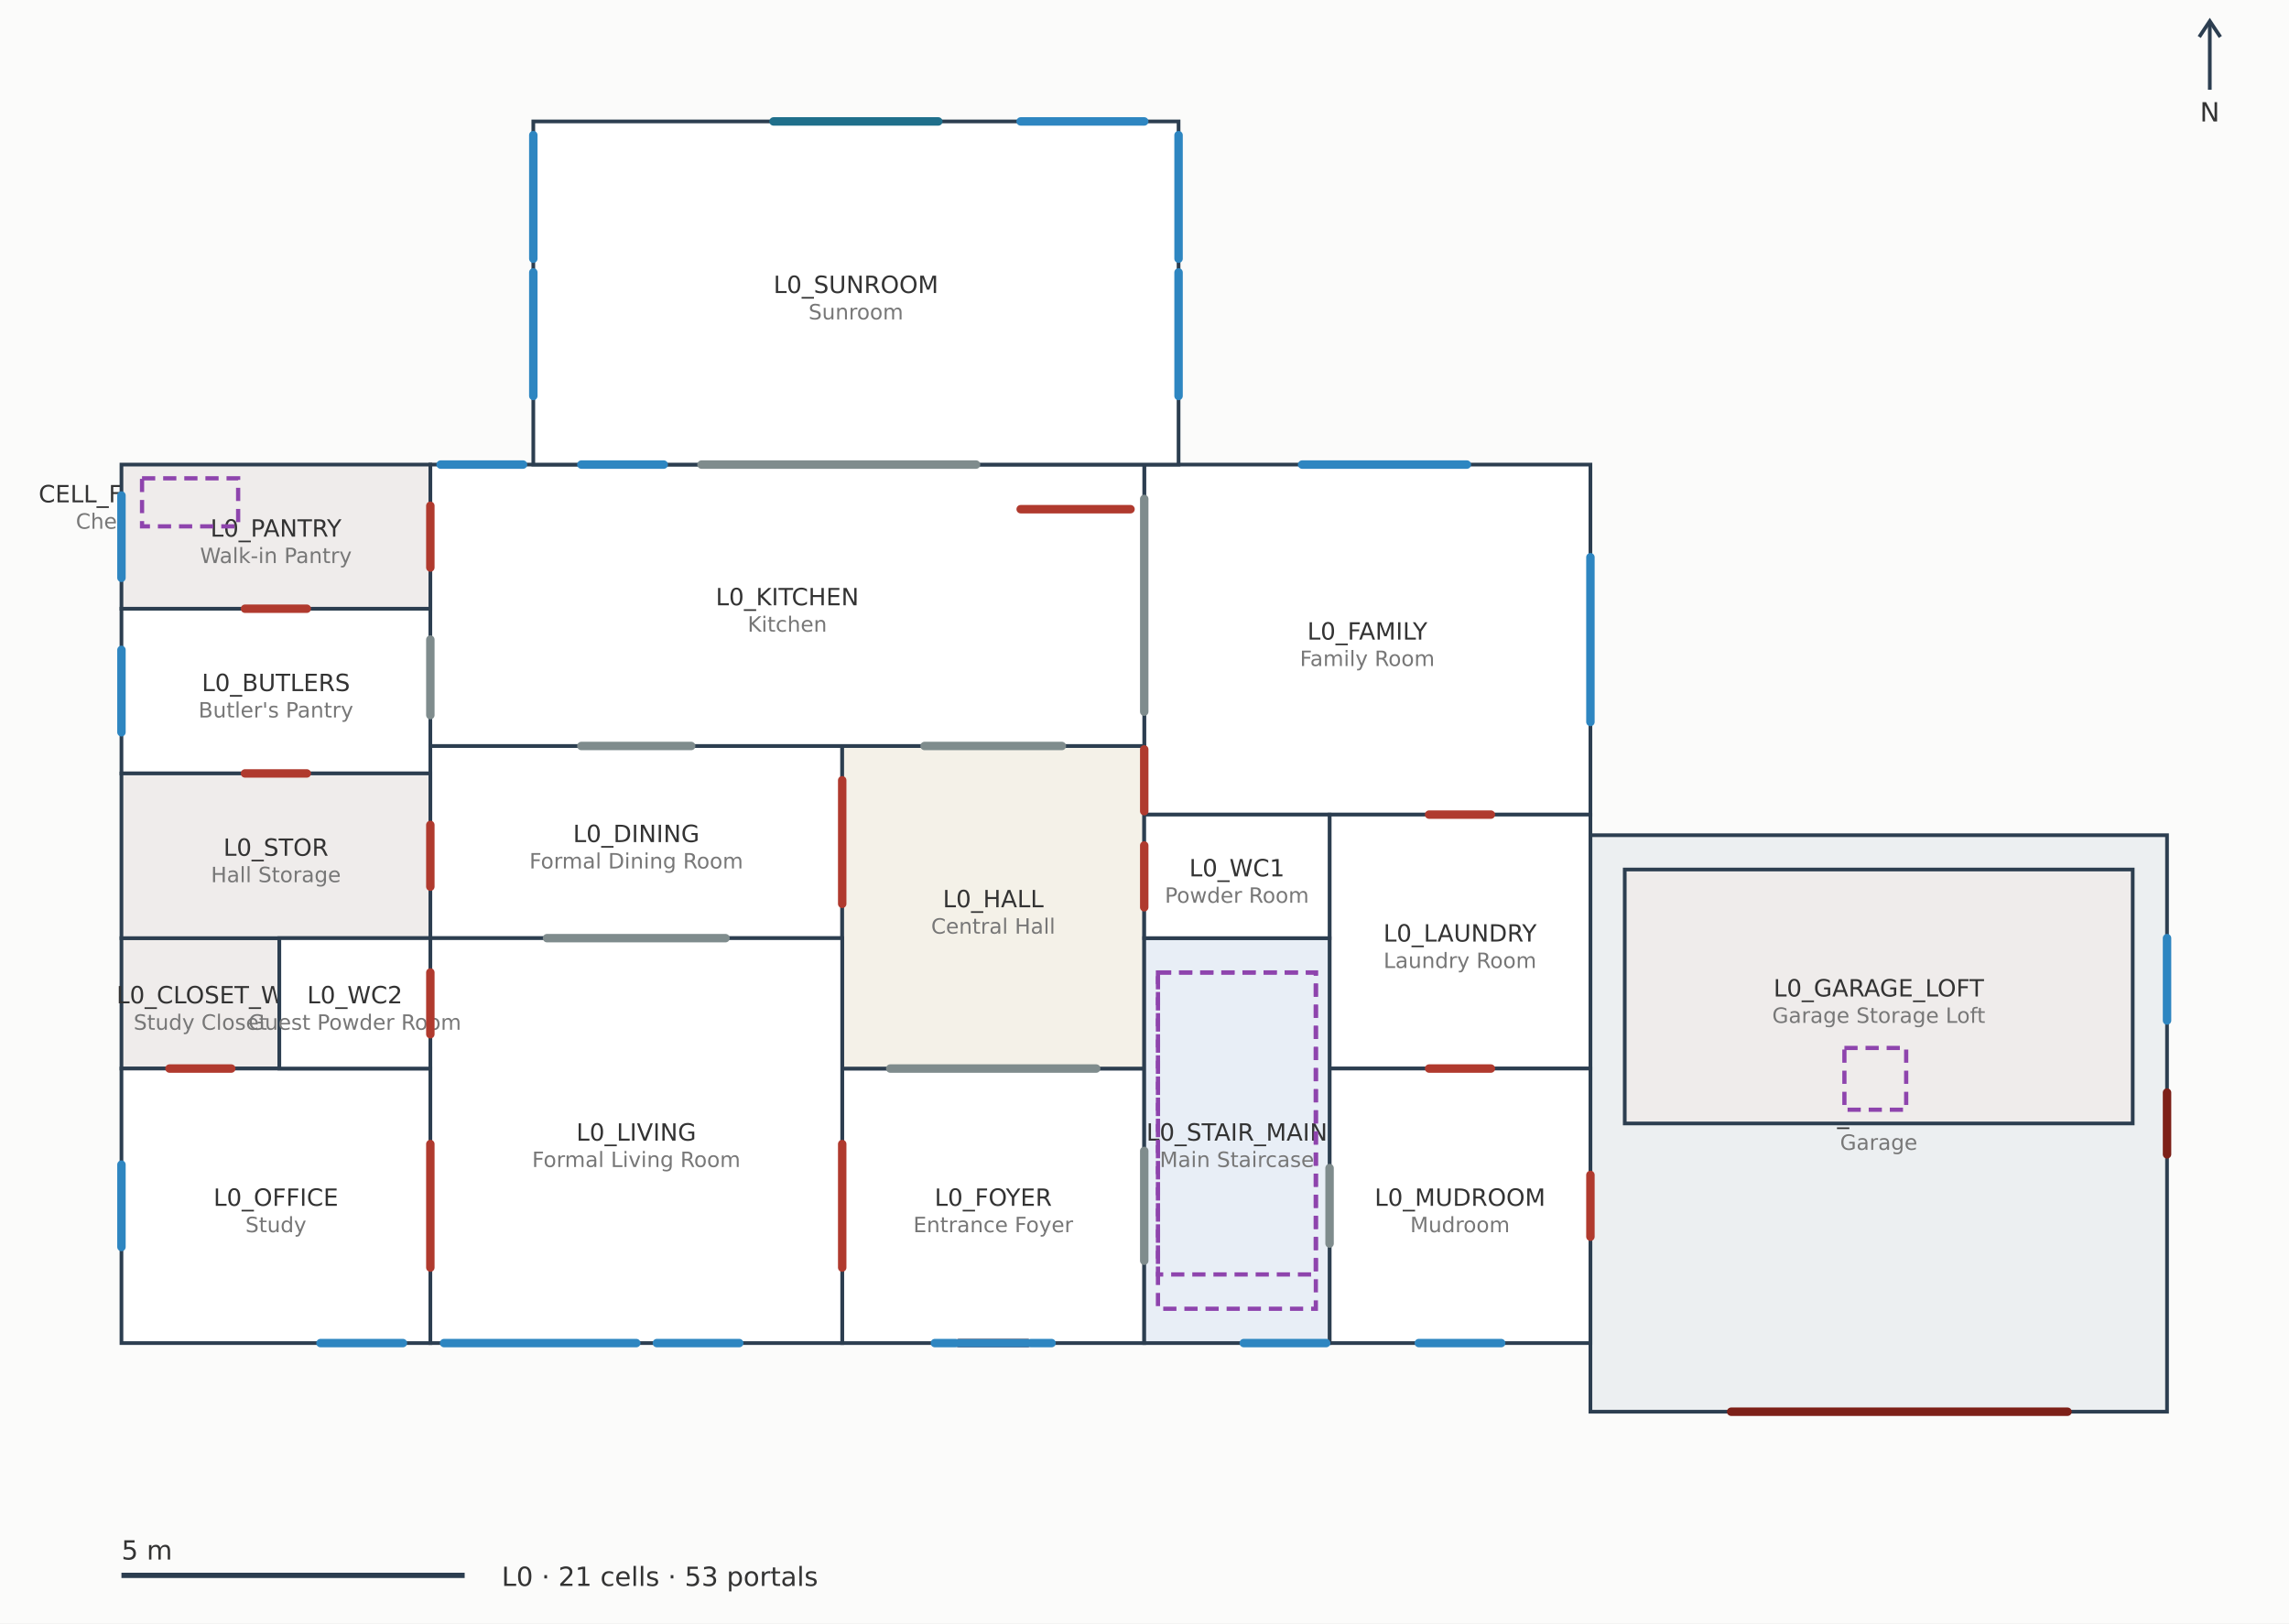
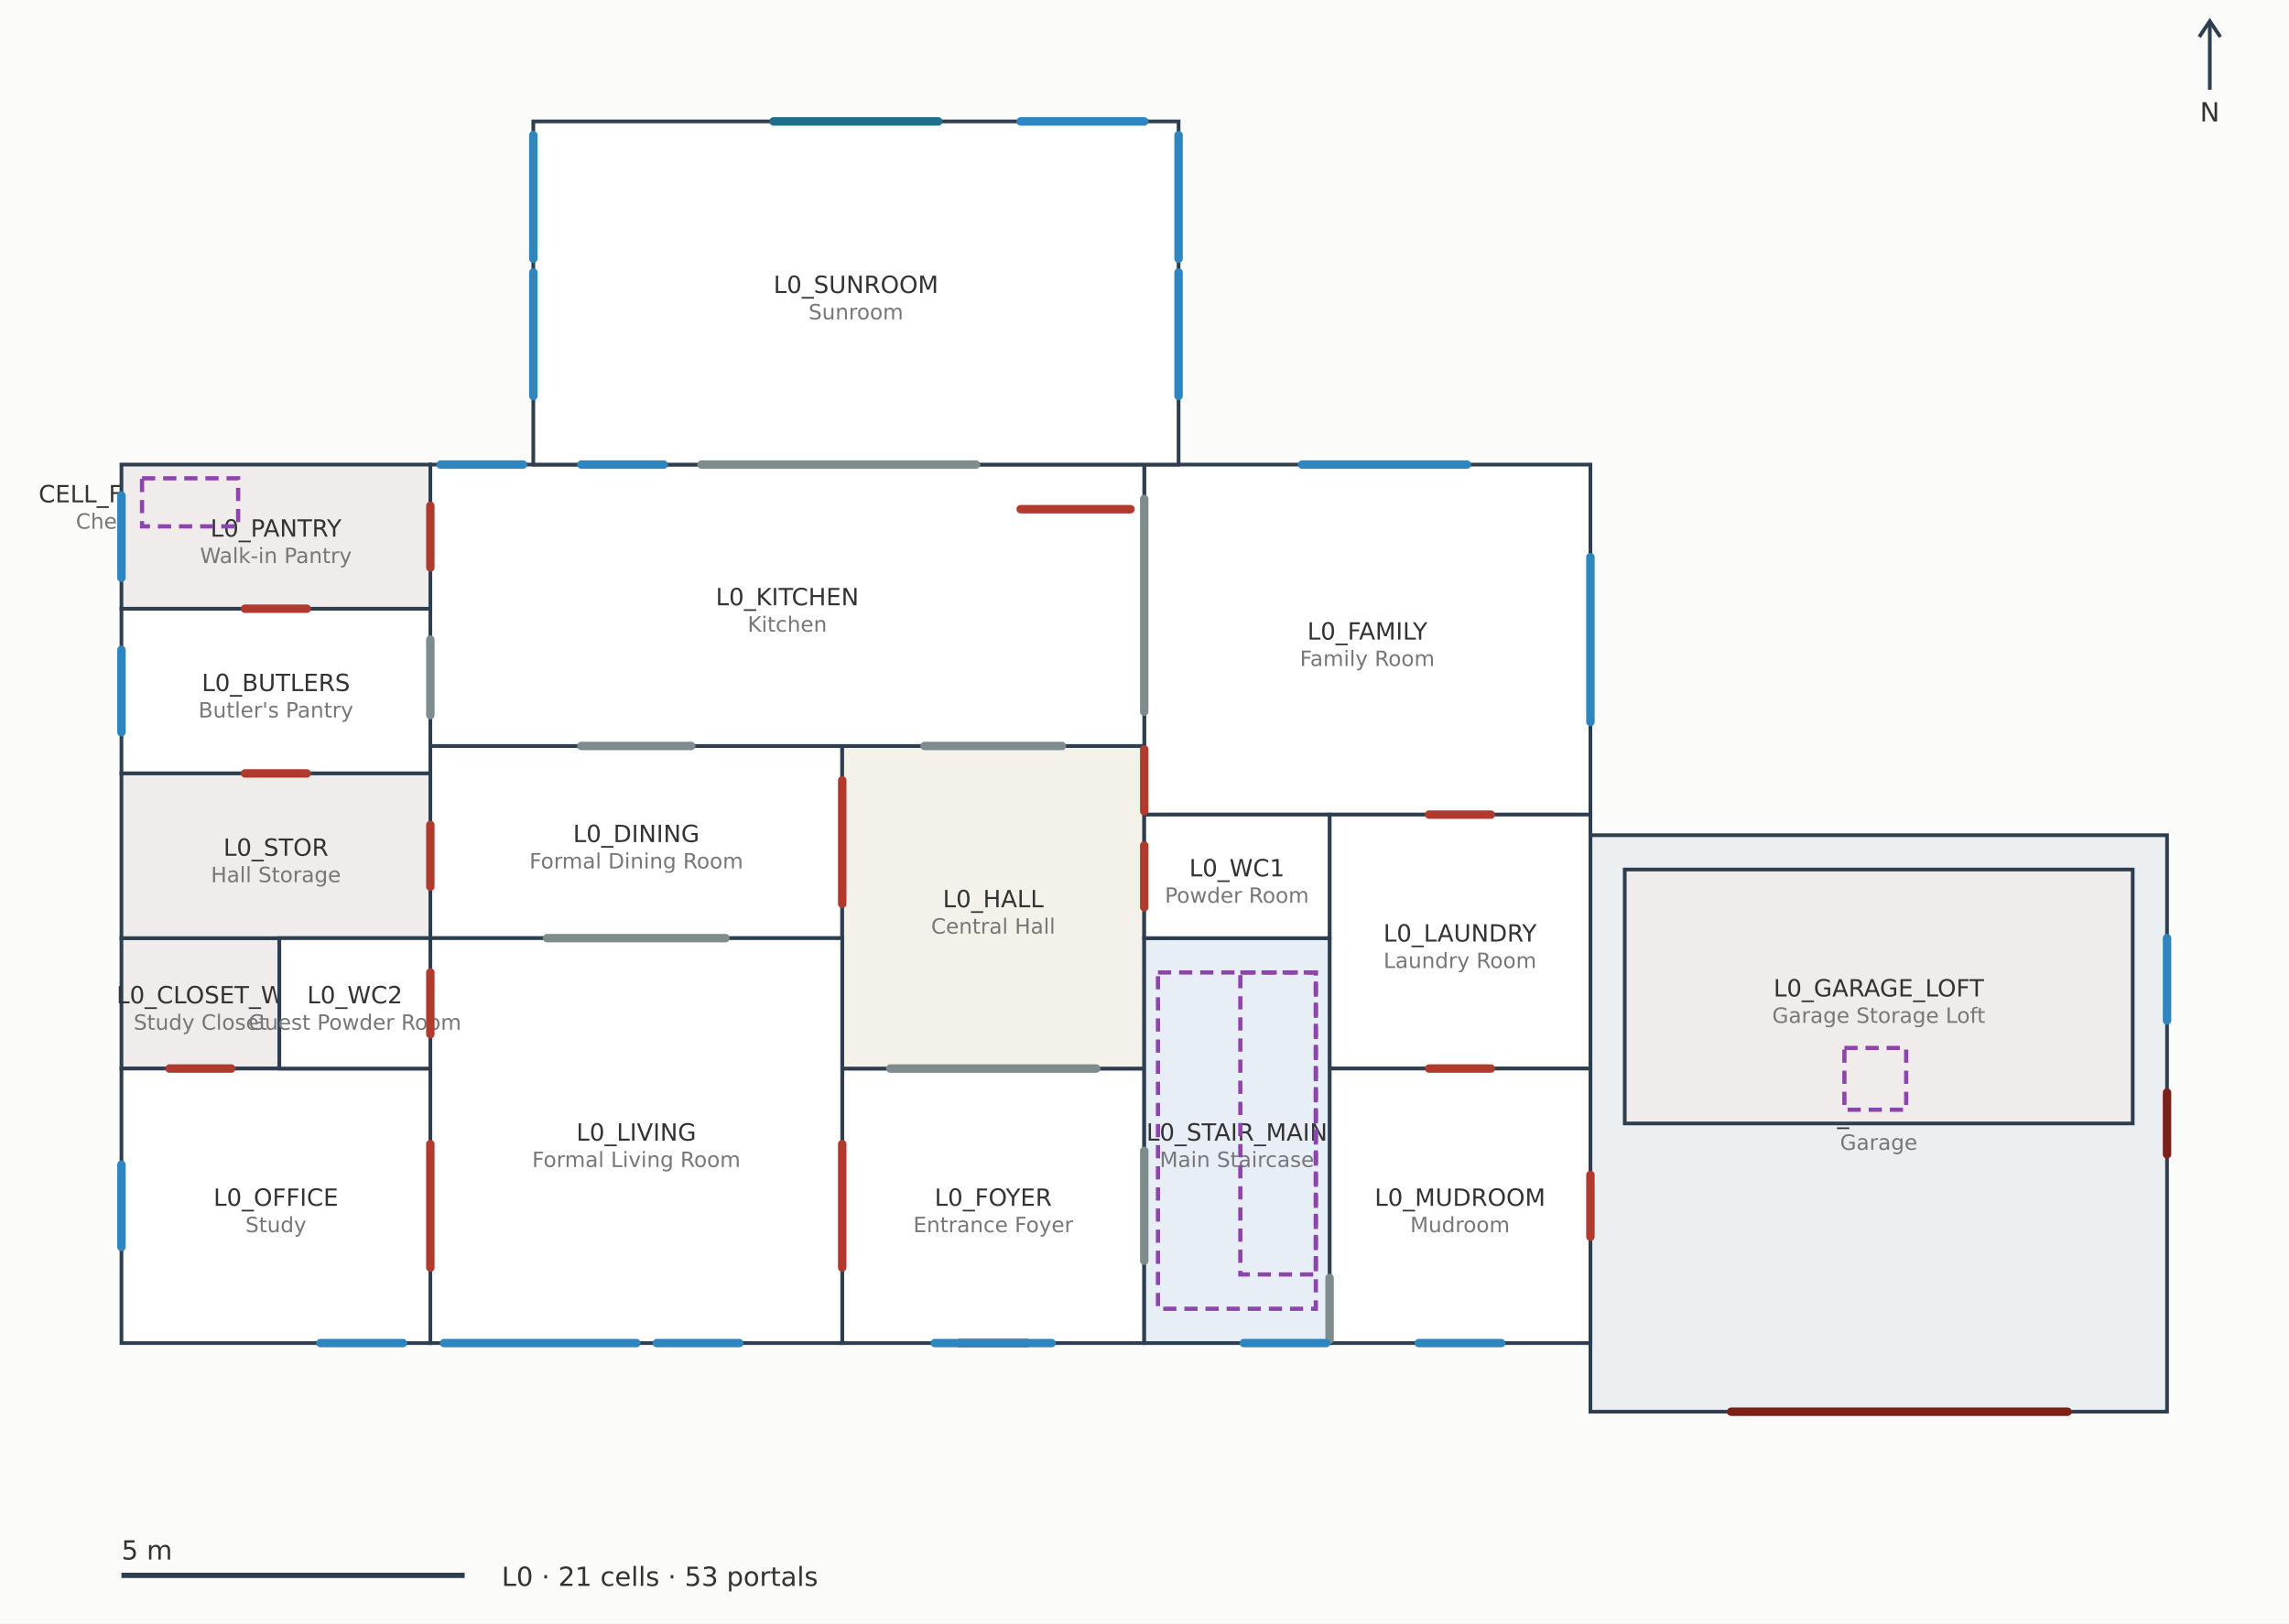
<svg xmlns="http://www.w3.org/2000/svg" width="867" height="615" viewBox="0 0 867 615" font-family="DejaVu Sans, sans-serif">
  <style>.id{font-size:9px;fill:#333}.name{font-size:8px;fill:#777}.key{font-size:10px;fill:#333}</style>
  <rect width="867" height="615" fill="#fbfbfa" />
  <rect x="53.8" y="181.2" width="36.4" height="18.2" fill="#efeceb" stroke="#2c3e50" stroke-width="1.4" />
  <text class="id" x="72.0" y="190.3" text-anchor="middle">CELL_FREEZER_INTERIOR</text>
  <text class="name" x="72.0" y="200.3" text-anchor="middle">Chest Freezer Interior</text>
  <rect x="386.6" y="179.9" width="41.6" height="13.0" fill="#efeceb" stroke="#2c3e50" stroke-width="1.4" />
  <text class="id" x="407.4" y="186.4" text-anchor="middle">CELL_FRIDGE_INTERIOR</text>
  <text class="name" x="407.4" y="196.4" text-anchor="middle">Refrigerator Interior</text>
  <rect x="46.0" y="230.6" width="117.0" height="62.4" fill="#ffffff" stroke="#2c3e50" stroke-width="1.4" />
  <text class="id" x="104.5" y="261.8" text-anchor="middle">L0_BUTLERS</text>
  <text class="name" x="104.5" y="271.8" text-anchor="middle">Butler's Pantry</text>
  <rect x="46.0" y="355.4" width="59.8" height="49.4" fill="#efeceb" stroke="#2c3e50" stroke-width="1.4" />
  <text class="id" x="75.9" y="380.1" text-anchor="middle">L0_CLOSET_W</text>
  <text class="name" x="75.9" y="390.1" text-anchor="middle">Study Closet</text>
  <rect x="163.0" y="282.6" width="156.0" height="72.8" fill="#ffffff" stroke="#2c3e50" stroke-width="1.4" />
  <text class="id" x="241.0" y="319.0" text-anchor="middle">L0_DINING</text>
  <text class="name" x="241.0" y="329.0" text-anchor="middle">Formal Dining Room</text>
  <rect x="433.4" y="176.0" width="169.0" height="132.6" fill="#ffffff" stroke="#2c3e50" stroke-width="1.4" />
  <text class="id" x="517.9" y="242.3" text-anchor="middle">L0_FAMILY</text>
  <text class="name" x="517.9" y="252.3" text-anchor="middle">Family Room</text>
  <rect x="319.0" y="404.8" width="114.4" height="104.0" fill="#ffffff" stroke="#2c3e50" stroke-width="1.4" />
  <text class="id" x="376.2" y="456.8" text-anchor="middle">L0_FOYER</text>
  <text class="name" x="376.2" y="466.8" text-anchor="middle">Entrance Foyer</text>
  <rect x="602.4" y="316.4" width="218.4" height="218.4" fill="#eceff1" stroke="#2c3e50" stroke-width="1.4" />
  <text class="id" x="711.6" y="425.6" text-anchor="middle">L0_GARAGE</text>
  <text class="name" x="711.6" y="435.6" text-anchor="middle">Garage</text>
  <rect x="615.4" y="329.4" width="192.4" height="96.2" fill="#efeceb" stroke="#2c3e50" stroke-width="1.4" />
  <text class="id" x="711.6" y="377.5" text-anchor="middle">L0_GARAGE_LOFT</text>
  <text class="name" x="711.6" y="387.5" text-anchor="middle">Garage Storage Loft</text>
  <rect x="319.0" y="282.6" width="114.4" height="122.2" fill="#f4f1e8" stroke="#2c3e50" stroke-width="1.4" />
  <text class="id" x="376.2" y="343.7" text-anchor="middle">L0_HALL</text>
  <text class="name" x="376.2" y="353.7" text-anchor="middle">Central Hall</text>
  <rect x="163.0" y="176.0" width="270.4" height="106.6" fill="#ffffff" stroke="#2c3e50" stroke-width="1.4" />
  <text class="id" x="298.2" y="229.3" text-anchor="middle">L0_KITCHEN</text>
  <text class="name" x="298.2" y="239.3" text-anchor="middle">Kitchen</text>
  <rect x="503.6" y="308.6" width="98.8" height="96.2" fill="#ffffff" stroke="#2c3e50" stroke-width="1.4" />
  <text class="id" x="553.0" y="356.7" text-anchor="middle">L0_LAUNDRY</text>
  <text class="name" x="553.0" y="366.7" text-anchor="middle">Laundry Room</text>
  <rect x="163.0" y="355.4" width="156.0" height="153.4" fill="#ffffff" stroke="#2c3e50" stroke-width="1.4" />
  <text class="id" x="241.0" y="432.1" text-anchor="middle">L0_LIVING</text>
  <text class="name" x="241.0" y="442.1" text-anchor="middle">Formal Living Room</text>
  <rect x="503.6" y="404.8" width="98.8" height="104.0" fill="#ffffff" stroke="#2c3e50" stroke-width="1.4" />
  <text class="id" x="553.0" y="456.8" text-anchor="middle">L0_MUDROOM</text>
  <text class="name" x="553.0" y="466.8" text-anchor="middle">Mudroom</text>
  <rect x="46.0" y="404.8" width="117.0" height="104.0" fill="#ffffff" stroke="#2c3e50" stroke-width="1.4" />
  <text class="id" x="104.5" y="456.8" text-anchor="middle">L0_OFFICE</text>
  <text class="name" x="104.5" y="466.8" text-anchor="middle">Study</text>
  <rect x="46.0" y="176.0" width="117.0" height="54.6" fill="#efeceb" stroke="#2c3e50" stroke-width="1.4" />
  <text class="id" x="104.5" y="203.3" text-anchor="middle">L0_PANTRY</text>
  <text class="name" x="104.5" y="213.3" text-anchor="middle">Walk-in Pantry</text>
  <rect x="433.4" y="355.4" width="70.2" height="153.4" fill="#e8eef6" stroke="#2c3e50" stroke-width="1.4" />
  <text class="id" x="468.5" y="432.1" text-anchor="middle">L0_STAIR_MAIN</text>
  <text class="name" x="468.5" y="442.1" text-anchor="middle">Main Staircase</text>
  <rect x="46.0" y="293.0" width="117.0" height="62.4" fill="#efeceb" stroke="#2c3e50" stroke-width="1.4" />
  <text class="id" x="104.5" y="324.2" text-anchor="middle">L0_STOR</text>
  <text class="name" x="104.5" y="334.2" text-anchor="middle">Hall Storage</text>
  <rect x="202.0" y="46.0" width="244.4" height="130.0" fill="#ffffff" stroke="#2c3e50" stroke-width="1.4" />
  <text class="id" x="324.2" y="111.0" text-anchor="middle">L0_SUNROOM</text>
  <text class="name" x="324.2" y="121.0" text-anchor="middle">Sunroom</text>
  <rect x="433.4" y="308.6" width="70.2" height="46.8" fill="#ffffff" stroke="#2c3e50" stroke-width="1.4" />
  <text class="id" x="468.5" y="332.0" text-anchor="middle">L0_WC1</text>
  <text class="name" x="468.5" y="342.0" text-anchor="middle">Powder Room</text>
  <rect x="105.8" y="355.4" width="57.2" height="49.4" fill="#ffffff" stroke="#2c3e50" stroke-width="1.4" />
  <text class="id" x="134.4" y="380.1" text-anchor="middle">L0_WC2</text>
  <text class="name" x="134.4" y="390.1" text-anchor="middle">Guest Powder Room</text>
  <line x1="337.2" y1="404.8" x2="415.2" y2="404.8" stroke="#7f8c8d" stroke-width="3.2" stroke-linecap="round" />
  <line x1="433.4" y1="436.0" x2="433.4" y2="477.6" stroke="#7f8c8d" stroke-width="3.2" stroke-linecap="round" />
-   <line x1="503.6" y1="442.5" x2="503.6" y2="471.1" stroke="#7f8c8d" stroke-width="3.2" stroke-linecap="round" />
+   <line x1="503.6" y1="484.1" x2="503.6" y2="507.5" stroke="#7f8c8d" stroke-width="3.2" stroke-linecap="round" />
  <line x1="350.2" y1="282.6" x2="402.2" y2="282.6" stroke="#7f8c8d" stroke-width="3.2" stroke-linecap="round" />
  <line x1="207.2" y1="355.4" x2="274.8" y2="355.4" stroke="#7f8c8d" stroke-width="3.2" stroke-linecap="round" />
  <line x1="220.2" y1="282.6" x2="261.8" y2="282.6" stroke="#7f8c8d" stroke-width="3.2" stroke-linecap="round" />
  <line x1="163.0" y1="242.3" x2="163.0" y2="270.9" stroke="#7f8c8d" stroke-width="3.2" stroke-linecap="round" />
  <line x1="433.4" y1="189.0" x2="433.4" y2="269.6" stroke="#7f8c8d" stroke-width="3.2" stroke-linecap="round" />
  <line x1="265.7" y1="176.0" x2="369.7" y2="176.0" stroke="#7f8c8d" stroke-width="3.2" stroke-linecap="round" />
  <rect x="438.6" y="368.4" width="59.8" height="127.4" fill="none" stroke="#8e44ad" stroke-width="1.6" stroke-dasharray="5 3" />
  <line x1="433.4" y1="320.3" x2="433.4" y2="343.7" stroke="#b03a2e" stroke-width="3.2" stroke-linecap="round" />
  <line x1="433.4" y1="283.9" x2="433.4" y2="307.3" stroke="#b03a2e" stroke-width="3.2" stroke-linecap="round" />
  <line x1="541.3" y1="404.8" x2="564.7" y2="404.8" stroke="#b03a2e" stroke-width="3.2" stroke-linecap="round" />
  <line x1="541.3" y1="308.6" x2="564.7" y2="308.6" stroke="#b03a2e" stroke-width="3.2" stroke-linecap="round" />
  <line x1="163.0" y1="368.4" x2="163.0" y2="391.8" stroke="#b03a2e" stroke-width="3.2" stroke-linecap="round" />
  <line x1="64.2" y1="404.8" x2="87.6" y2="404.8" stroke="#b03a2e" stroke-width="3.2" stroke-linecap="round" />
  <line x1="163.0" y1="312.5" x2="163.0" y2="335.9" stroke="#b03a2e" stroke-width="3.2" stroke-linecap="round" />
  <line x1="163.0" y1="191.6" x2="163.0" y2="215.0" stroke="#b03a2e" stroke-width="3.2" stroke-linecap="round" />
  <line x1="92.8" y1="230.6" x2="116.2" y2="230.6" stroke="#b03a2e" stroke-width="3.2" stroke-linecap="round" />
  <line x1="92.8" y1="293.0" x2="116.2" y2="293.0" stroke="#b03a2e" stroke-width="3.2" stroke-linecap="round" />
  <line x1="319.0" y1="433.4" x2="319.0" y2="480.2" stroke="#b03a2e" stroke-width="3.2" stroke-linecap="round" />
  <line x1="319.0" y1="295.6" x2="319.0" y2="342.4" stroke="#b03a2e" stroke-width="3.2" stroke-linecap="round" />
  <line x1="163.0" y1="433.4" x2="163.0" y2="480.2" stroke="#b03a2e" stroke-width="3.2" stroke-linecap="round" />
  <line x1="363.2" y1="508.8" x2="389.2" y2="508.8" stroke="#7d2018" stroke-width="3.2" stroke-linecap="round" />
  <line x1="293.0" y1="46.0" x2="355.4" y2="46.0" stroke="#1f6f8b" stroke-width="3.2" stroke-linecap="round" />
  <line x1="602.4" y1="445.1" x2="602.4" y2="468.5" stroke="#b03a2e" stroke-width="3.2" stroke-linecap="round" />
  <line x1="820.8" y1="413.9" x2="820.8" y2="437.3" stroke="#7d2018" stroke-width="3.2" stroke-linecap="round" />
-   <rect x="438.6" y="368.4" width="59.8" height="114.4" fill="none" stroke="#8e44ad" stroke-width="1.6" stroke-dasharray="5 3" />
+   <rect x="469.8" y="368.4" width="28.6" height="114.4" fill="none" stroke="#8e44ad" stroke-width="1.6" stroke-dasharray="5 3" />
  <line x1="386.6" y1="192.9" x2="428.2" y2="192.9" stroke="#b03a2e" stroke-width="3.2" stroke-linecap="round" />
  <rect x="53.8" y="181.2" width="36.4" height="18.2" fill="none" stroke="#8e44ad" stroke-width="1.6" stroke-dasharray="5 3" />
  <line x1="655.7" y1="534.8" x2="783.1" y2="534.8" stroke="#7d2018" stroke-width="3.2" stroke-linecap="round" />
  <rect x="698.6" y="397.0" width="23.4" height="23.4" fill="none" stroke="#8e44ad" stroke-width="1.6" stroke-dasharray="5 3" />
  <line x1="354.1" y1="508.8" x2="361.9" y2="508.8" stroke="#2e86c1" stroke-width="3.2" stroke-linecap="round" />
  <line x1="390.5" y1="508.8" x2="398.3" y2="508.8" stroke="#2e86c1" stroke-width="3.2" stroke-linecap="round" />
  <line x1="363.2" y1="508.8" x2="389.2" y2="508.8" stroke="#2e86c1" stroke-width="3.2" stroke-linecap="round" />
  <line x1="471.1" y1="508.8" x2="502.3" y2="508.8" stroke="#2e86c1" stroke-width="3.2" stroke-linecap="round" />
  <line x1="537.4" y1="508.8" x2="568.6" y2="508.8" stroke="#2e86c1" stroke-width="3.2" stroke-linecap="round" />
  <line x1="493.2" y1="176.0" x2="555.6" y2="176.0" stroke="#2e86c1" stroke-width="3.2" stroke-linecap="round" />
  <line x1="602.4" y1="211.1" x2="602.4" y2="273.5" stroke="#2e86c1" stroke-width="3.2" stroke-linecap="round" />
  <line x1="168.2" y1="508.8" x2="241.0" y2="508.8" stroke="#2e86c1" stroke-width="3.2" stroke-linecap="round" />
  <line x1="248.8" y1="508.8" x2="280.0" y2="508.8" stroke="#2e86c1" stroke-width="3.2" stroke-linecap="round" />
  <line x1="121.4" y1="508.8" x2="152.6" y2="508.8" stroke="#2e86c1" stroke-width="3.2" stroke-linecap="round" />
  <line x1="46.0" y1="441.2" x2="46.0" y2="472.4" stroke="#2e86c1" stroke-width="3.2" stroke-linecap="round" />
  <line x1="46.0" y1="246.2" x2="46.0" y2="277.4" stroke="#2e86c1" stroke-width="3.2" stroke-linecap="round" />
  <line x1="46.0" y1="187.7" x2="46.0" y2="218.9" stroke="#2e86c1" stroke-width="3.2" stroke-linecap="round" />
  <line x1="166.9" y1="176.0" x2="198.1" y2="176.0" stroke="#2e86c1" stroke-width="3.2" stroke-linecap="round" />
  <line x1="220.2" y1="176.0" x2="251.4" y2="176.0" stroke="#2e86c1" stroke-width="3.2" stroke-linecap="round" />
  <line x1="202.0" y1="103.2" x2="202.0" y2="150.0" stroke="#2e86c1" stroke-width="3.2" stroke-linecap="round" />
  <line x1="202.0" y1="51.2" x2="202.0" y2="98.0" stroke="#2e86c1" stroke-width="3.2" stroke-linecap="round" />
  <line x1="446.4" y1="103.2" x2="446.4" y2="150.0" stroke="#2e86c1" stroke-width="3.2" stroke-linecap="round" />
  <line x1="446.4" y1="51.2" x2="446.4" y2="98.0" stroke="#2e86c1" stroke-width="3.2" stroke-linecap="round" />
  <line x1="386.6" y1="46.0" x2="433.4" y2="46.0" stroke="#2e86c1" stroke-width="3.2" stroke-linecap="round" />
  <line x1="820.8" y1="355.4" x2="820.8" y2="386.6" stroke="#2e86c1" stroke-width="3.2" stroke-linecap="round" />
  <g stroke="#2c3e50" stroke-width="1.4" fill="none">
    <line x1="837" y1="34" x2="837" y2="8" />
    <path d="M833 14 L837 8 L841 14" />
  </g>
  <text class="key" x="837" y="46" text-anchor="middle">N</text>
  <line x1="46.0" y1="596.8" x2="176.0" y2="596.8" stroke="#2c3e50" stroke-width="2" />
  <text class="key" x="46.0" y="590.8">5 m</text>
  <text class="key" x="190.0" y="600.8">L0 · 21 cells · 53 portals</text>
</svg>
